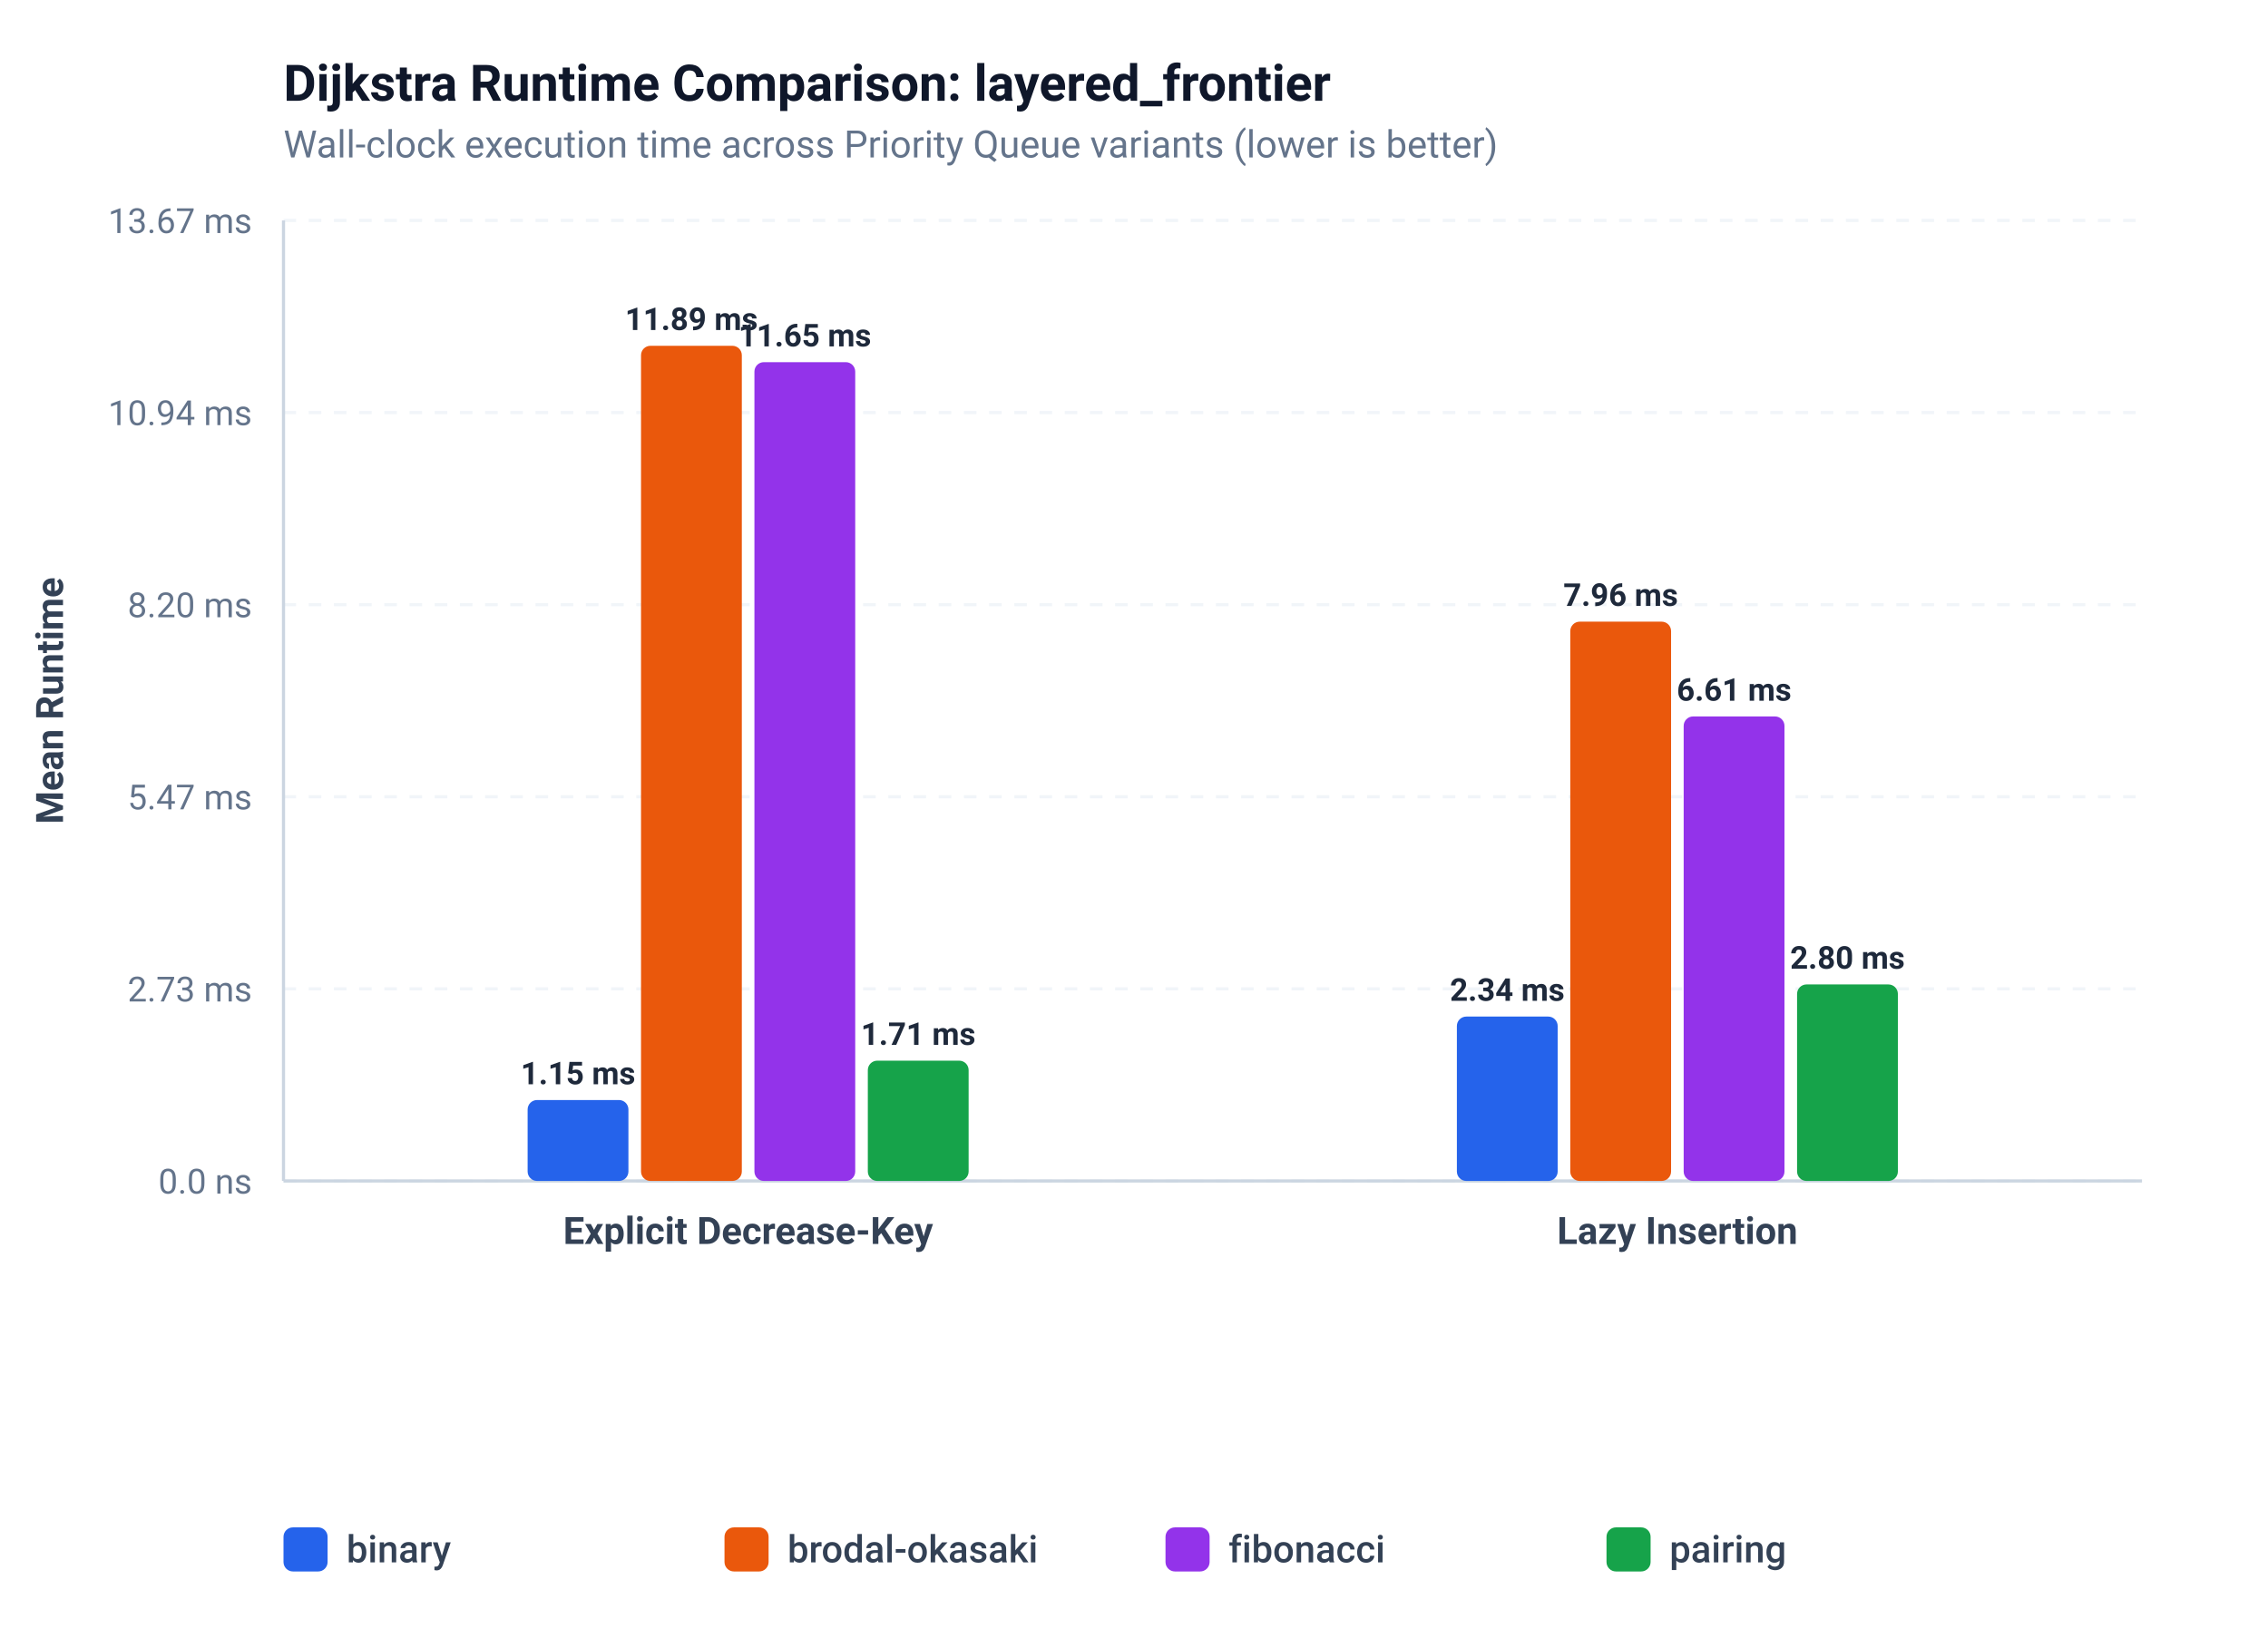
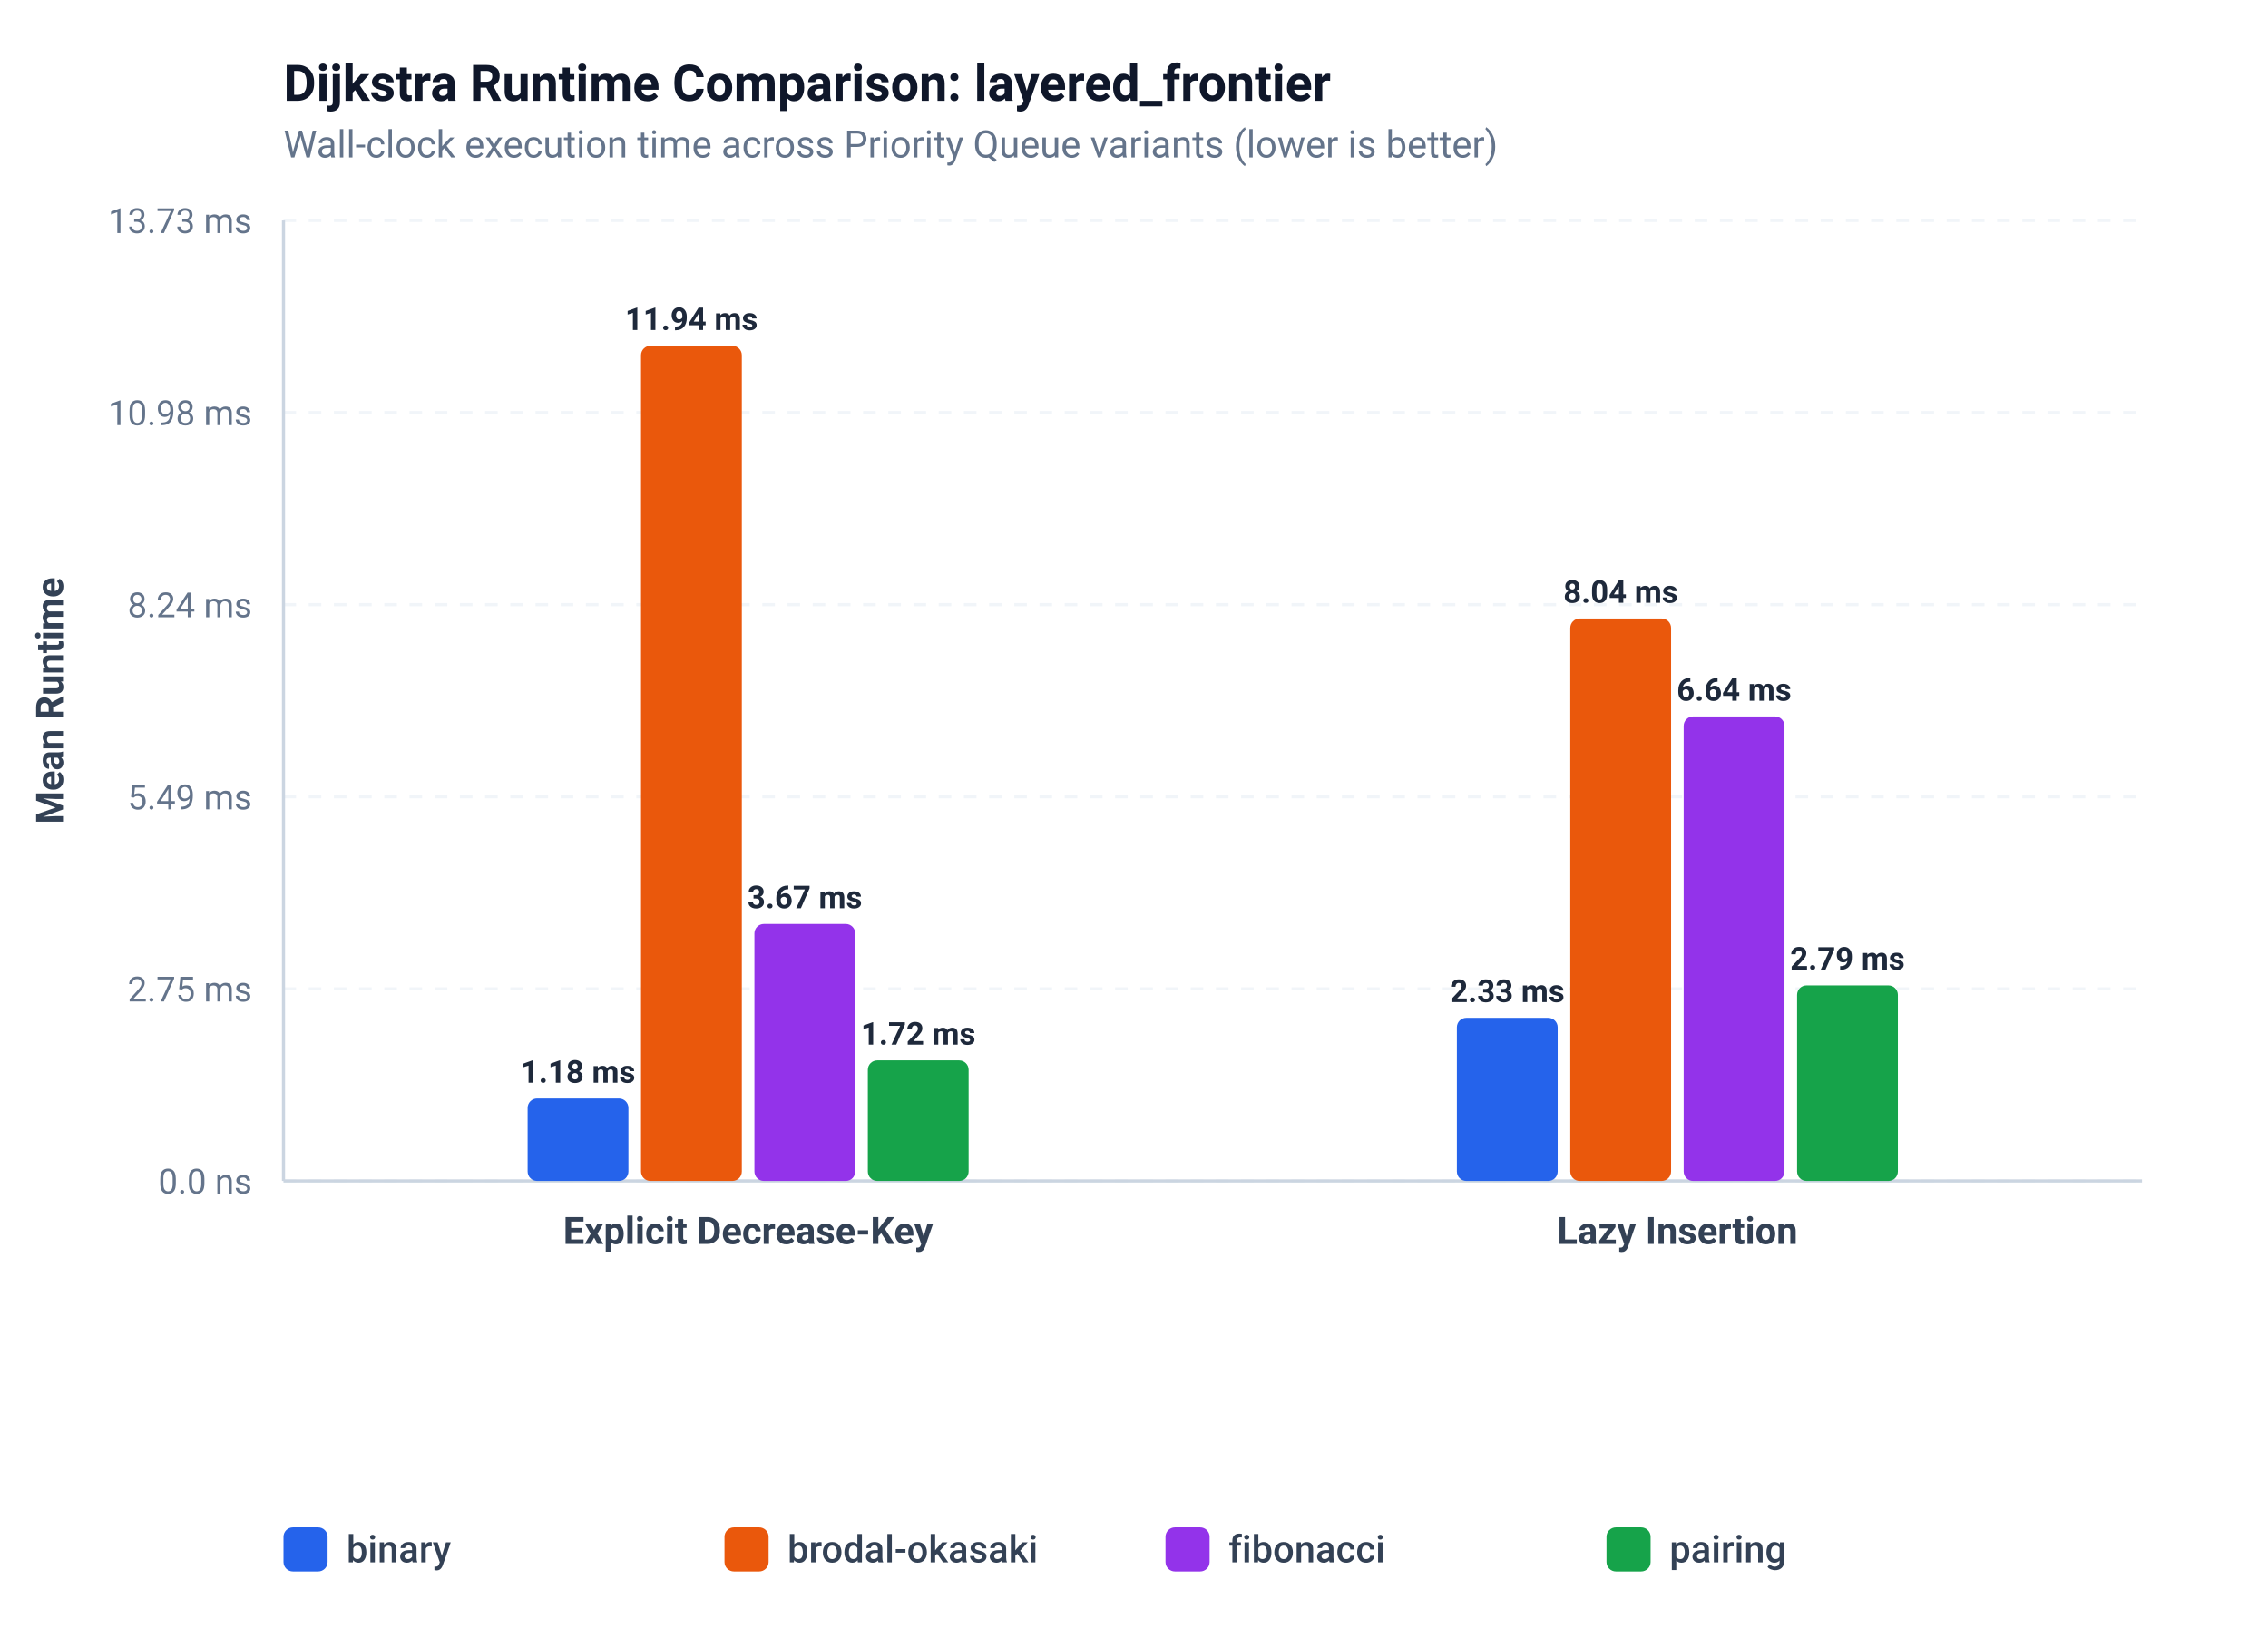
<svg xmlns="http://www.w3.org/2000/svg" viewBox="0 0 720 520" width="720" height="520" style="background-color: #ffffff; font-family: -apple-system, BlinkMacSystemFont, Segoe UI, Roboto, sans-serif;">
  <defs>
    <style>
    .axis { stroke: #CBD5E1; stroke-width: 1; }
    .grid { stroke: #F1F5F9; stroke-width: 1; stroke-dasharray: 4,4; }
    .baseline { stroke: #EF4444; stroke-width: 1.5; stroke-dasharray: 3,3; }
    .tick-label { font-size: 11px; fill: #64748B; }
    .axis-title { font-size: 12px; font-weight: 600; fill: #334155; }
    .chart-title { font-size: 16px; font-weight: 700; fill: #0F172A; }
    .chart-subtitle { font-size: 12px; fill: #64748B; }
    .bar-label { font-size: 9px; font-weight: 600; fill: #1E293B; text-anchor: middle; }
    .legend-text { font-size: 12px; fill: #334155; font-weight: 500; dominant-baseline: central; }
    .bar-label { font-size: 10px; font-weight: 600; fill: #1E293B; text-anchor: middle; }
  </style>
  </defs>
  <text x="90" y="32" class="chart-title">Dijkstra Runtime Comparison: layered_frontier</text>
  <text x="90" y="50" class="chart-subtitle">Wall-clock execution time across Priority Queue variants (lower is better)</text>
  <line x1="90" y1="375.0" x2="680" y2="375.0" class="grid" />
  <text x="80" y="379.0" class="tick-label" text-anchor="end">0.0 ns</text>
  <line x1="90" y1="314.0" x2="680" y2="314.0" class="grid" />
-   <text x="80" y="318.0" class="tick-label" text-anchor="end">2.73 ms</text>
+   <text x="80" y="318.0" class="tick-label" text-anchor="end">2.75 ms</text>
  <line x1="90" y1="253.0" x2="680" y2="253.0" class="grid" />
-   <text x="80" y="257.0" class="tick-label" text-anchor="end">5.47 ms</text>
+   <text x="80" y="257.0" class="tick-label" text-anchor="end">5.49 ms</text>
  <line x1="90" y1="192.0" x2="680" y2="192.0" class="grid" />
-   <text x="80" y="196.0" class="tick-label" text-anchor="end">8.20 ms</text>
+   <text x="80" y="196.0" class="tick-label" text-anchor="end">8.24 ms</text>
  <line x1="90" y1="131.0" x2="680" y2="131.0" class="grid" />
-   <text x="80" y="135.0" class="tick-label" text-anchor="end">10.94 ms</text>
+   <text x="80" y="135.0" class="tick-label" text-anchor="end">10.98 ms</text>
  <line x1="90" y1="70.0" x2="680" y2="70.0" class="grid" />
-   <text x="80" y="74.0" class="tick-label" text-anchor="end">13.67 ms</text>
+   <text x="80" y="74.0" class="tick-label" text-anchor="end">13.73 ms</text>
  <line x1="90" y1="70" x2="90" y2="375" class="axis" />
  <line x1="90" y1="375" x2="680" y2="375" class="axis" />
  <text x="-222.5" y="20" class="axis-title" text-anchor="middle" transform="rotate(-90)">Mean Runtime</text>
  <text x="237.5" y="395" class="axis-title" font-size="11px" text-anchor="middle">Explicit Decrease-Key</text>
-   <rect x="167.5" y="349.3" width="32.0" height="25.7" fill="#2563EB" rx="3" ry="3" />
-   <text x="183.5" y="344.3" class="bar-label">1.15 ms</text>
+   <rect x="167.5" y="348.8" width="32.0" height="26.2" fill="#2563EB" rx="3" ry="3" />
+   <text x="183.5" y="343.8" class="bar-label">1.18 ms</text>
  <rect x="203.5" y="109.8" width="32.0" height="265.2" fill="#EA580C" rx="3" ry="3" />
-   <text x="219.5" y="104.8" class="bar-label">11.89 ms</text>
-   <rect x="239.5" y="115.0" width="32.0" height="260.0" fill="#9333EA" rx="3" ry="3" />
-   <text x="255.5" y="110.0" class="bar-label">11.65 ms</text>
-   <rect x="275.5" y="336.8" width="32.0" height="38.2" fill="#16A34A" rx="3" ry="3" />
-   <text x="291.5" y="331.8" class="bar-label">1.71 ms</text>
+   <text x="219.5" y="104.8" class="bar-label">11.94 ms</text>
+   <rect x="239.5" y="293.4" width="32.0" height="81.6" fill="#9333EA" rx="3" ry="3" />
+   <text x="255.5" y="288.4" class="bar-label">3.67 ms</text>
+   <rect x="275.5" y="336.7" width="32.0" height="38.3" fill="#16A34A" rx="3" ry="3" />
+   <text x="291.5" y="331.7" class="bar-label">1.72 ms</text>
  <text x="532.5" y="395" class="axis-title" font-size="11px" text-anchor="middle">Lazy Insertion</text>
-   <rect x="462.5" y="322.8" width="32.0" height="52.2" fill="#2563EB" rx="3" ry="3" />
-   <text x="478.5" y="317.8" class="bar-label">2.34 ms</text>
-   <rect x="498.5" y="197.4" width="32.0" height="177.6" fill="#EA580C" rx="3" ry="3" />
-   <text x="514.5" y="192.4" class="bar-label">7.96 ms</text>
+   <rect x="462.5" y="323.2" width="32.0" height="51.8" fill="#2563EB" rx="3" ry="3" />
+   <text x="478.5" y="318.2" class="bar-label">2.33 ms</text>
+   <rect x="498.5" y="196.4" width="32.0" height="178.6" fill="#EA580C" rx="3" ry="3" />
+   <text x="514.5" y="191.4" class="bar-label">8.04 ms</text>
  <rect x="534.5" y="227.5" width="32.0" height="147.5" fill="#9333EA" rx="3" ry="3" />
-   <text x="550.5" y="222.5" class="bar-label">6.61 ms</text>
-   <rect x="570.5" y="312.6" width="32.0" height="62.4" fill="#16A34A" rx="3" ry="3" />
-   <text x="586.5" y="307.6" class="bar-label">2.80 ms</text>
+   <text x="550.5" y="222.5" class="bar-label">6.64 ms</text>
+   <rect x="570.5" y="312.9" width="32.0" height="62.1" fill="#16A34A" rx="3" ry="3" />
+   <text x="586.5" y="307.9" class="bar-label">2.79 ms</text>
  <rect x="90.0" y="485.0" width="14" height="14" fill="#2563EB" rx="3" ry="3" />
  <text x="110.0" y="492.0" class="legend-text">binary</text>
  <rect x="230.0" y="485.0" width="14" height="14" fill="#EA580C" rx="3" ry="3" />
  <text x="250.0" y="492.0" class="legend-text">brodal-okasaki</text>
  <rect x="370.0" y="485.0" width="14" height="14" fill="#9333EA" rx="3" ry="3" />
  <text x="390.0" y="492.0" class="legend-text">fibonacci</text>
  <rect x="510.0" y="485.0" width="14" height="14" fill="#16A34A" rx="3" ry="3" />
  <text x="530.0" y="492.0" class="legend-text">pairing</text>
</svg>
